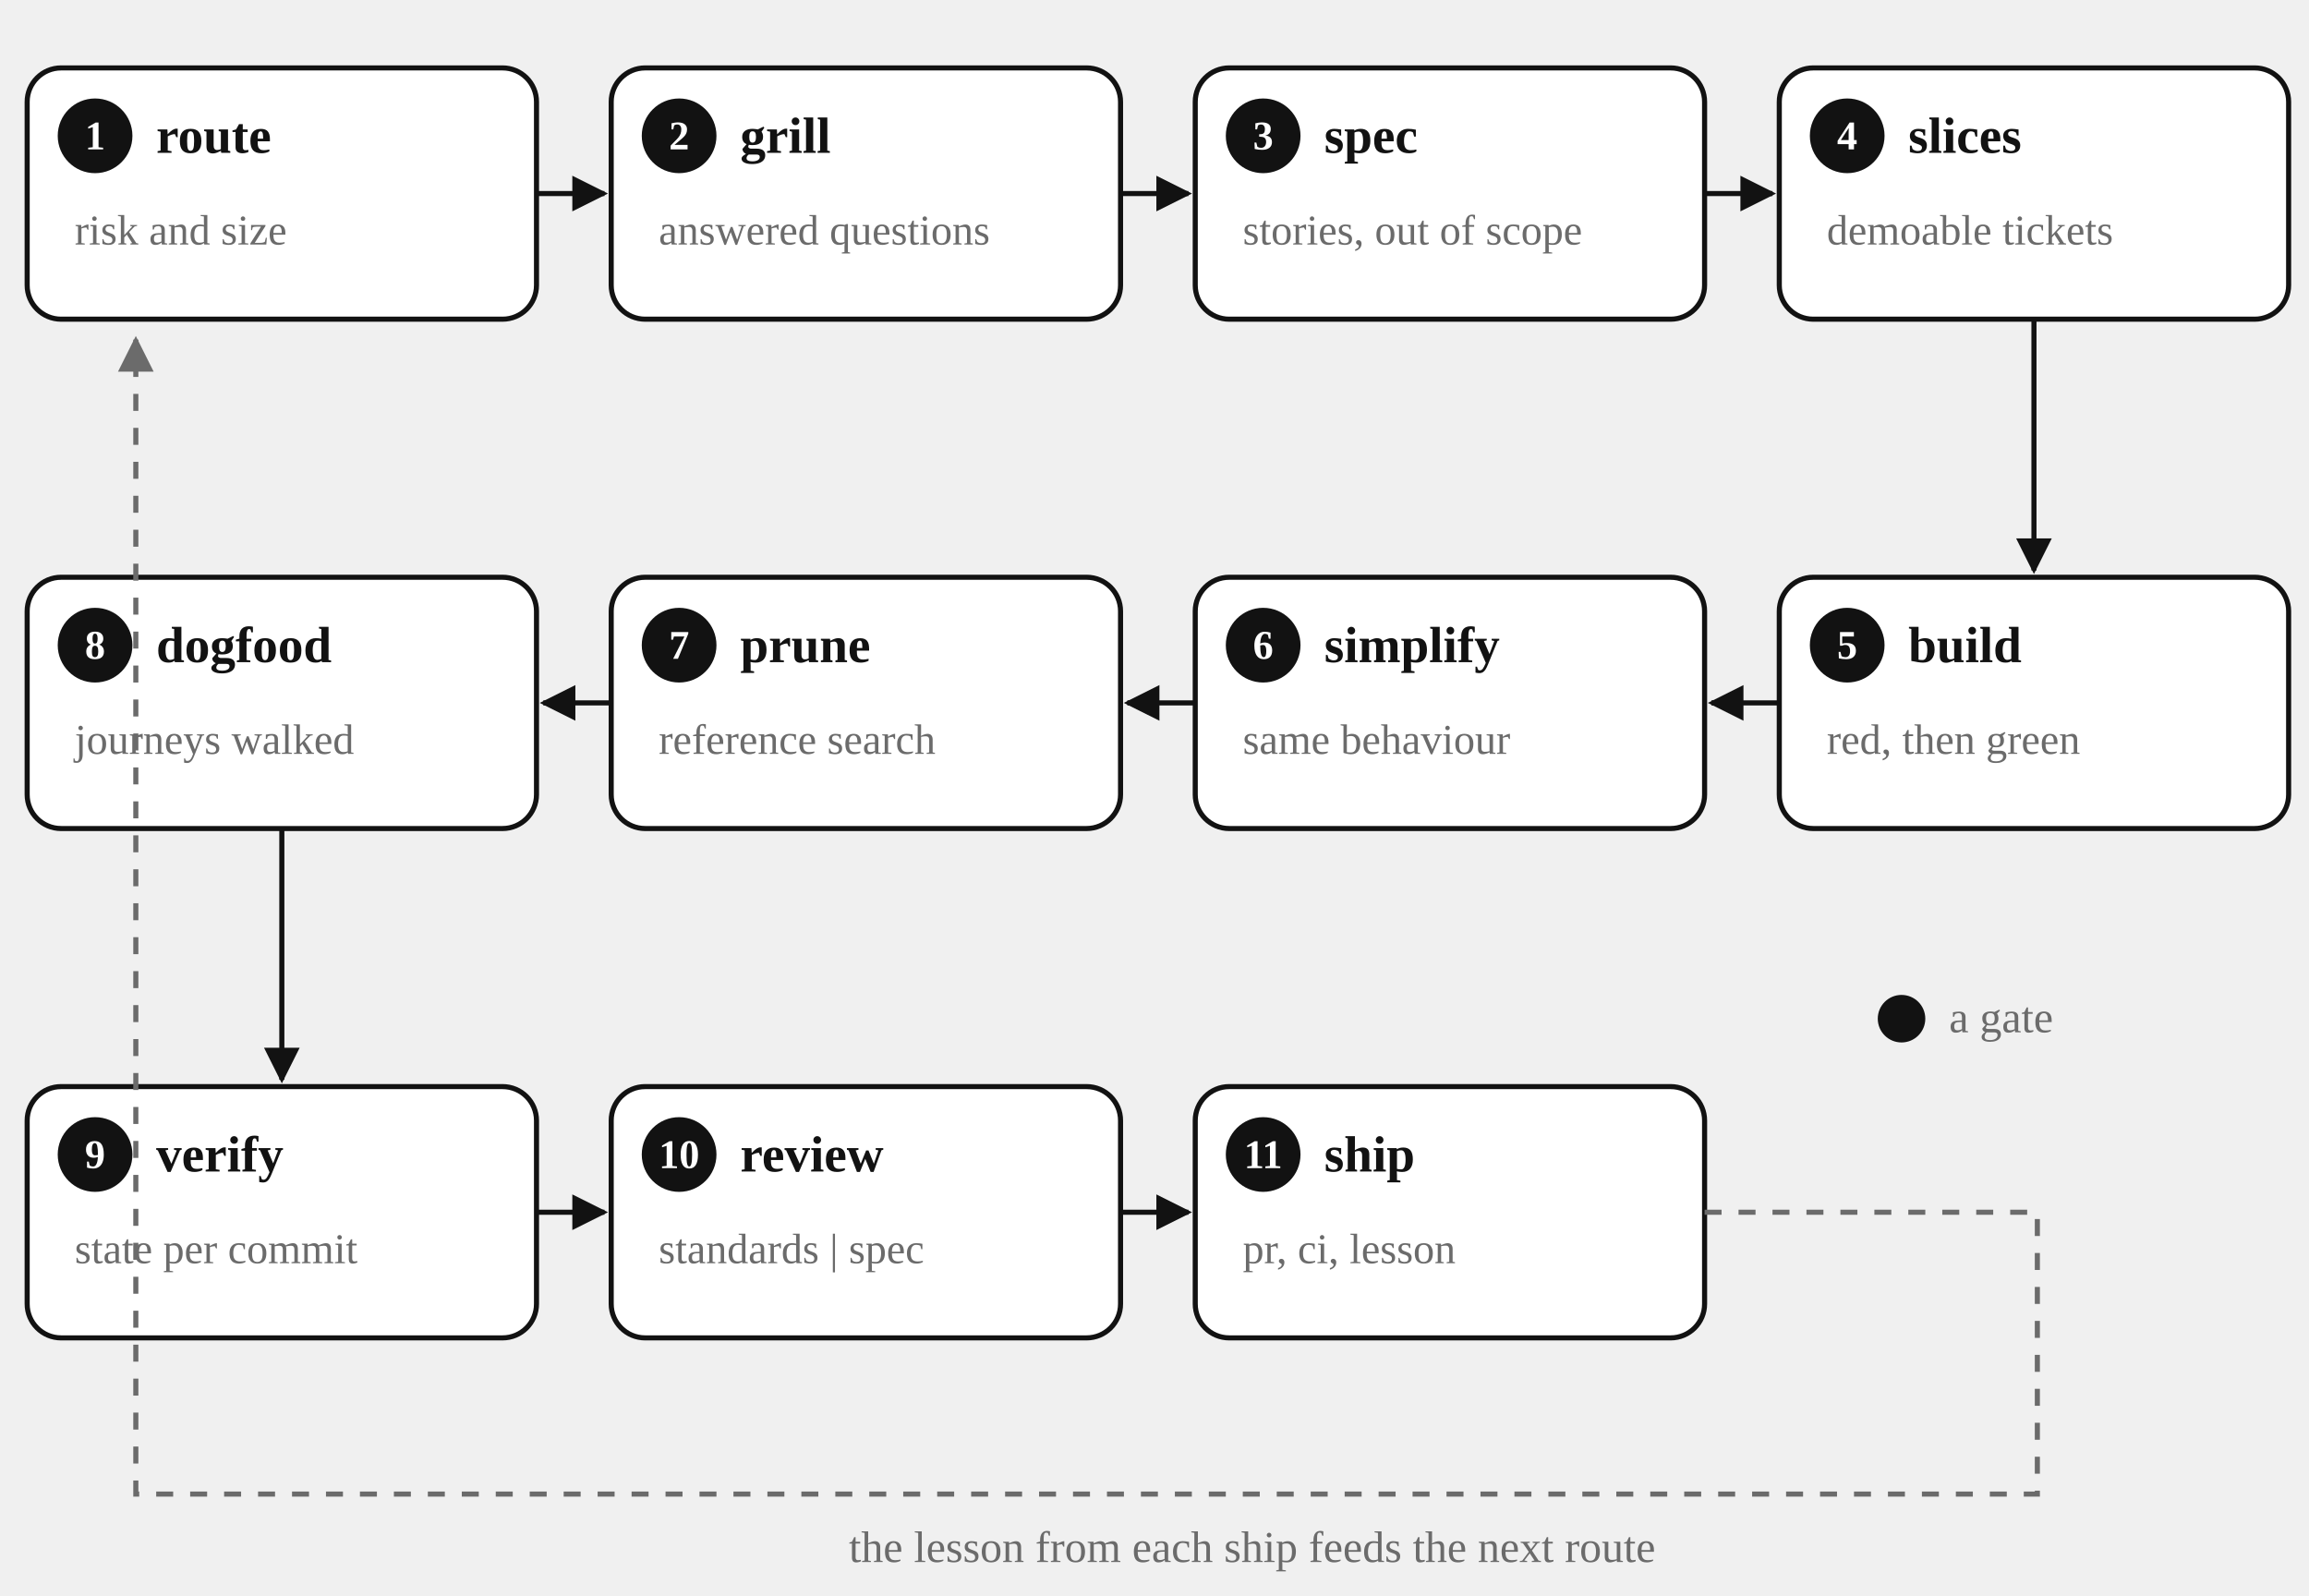
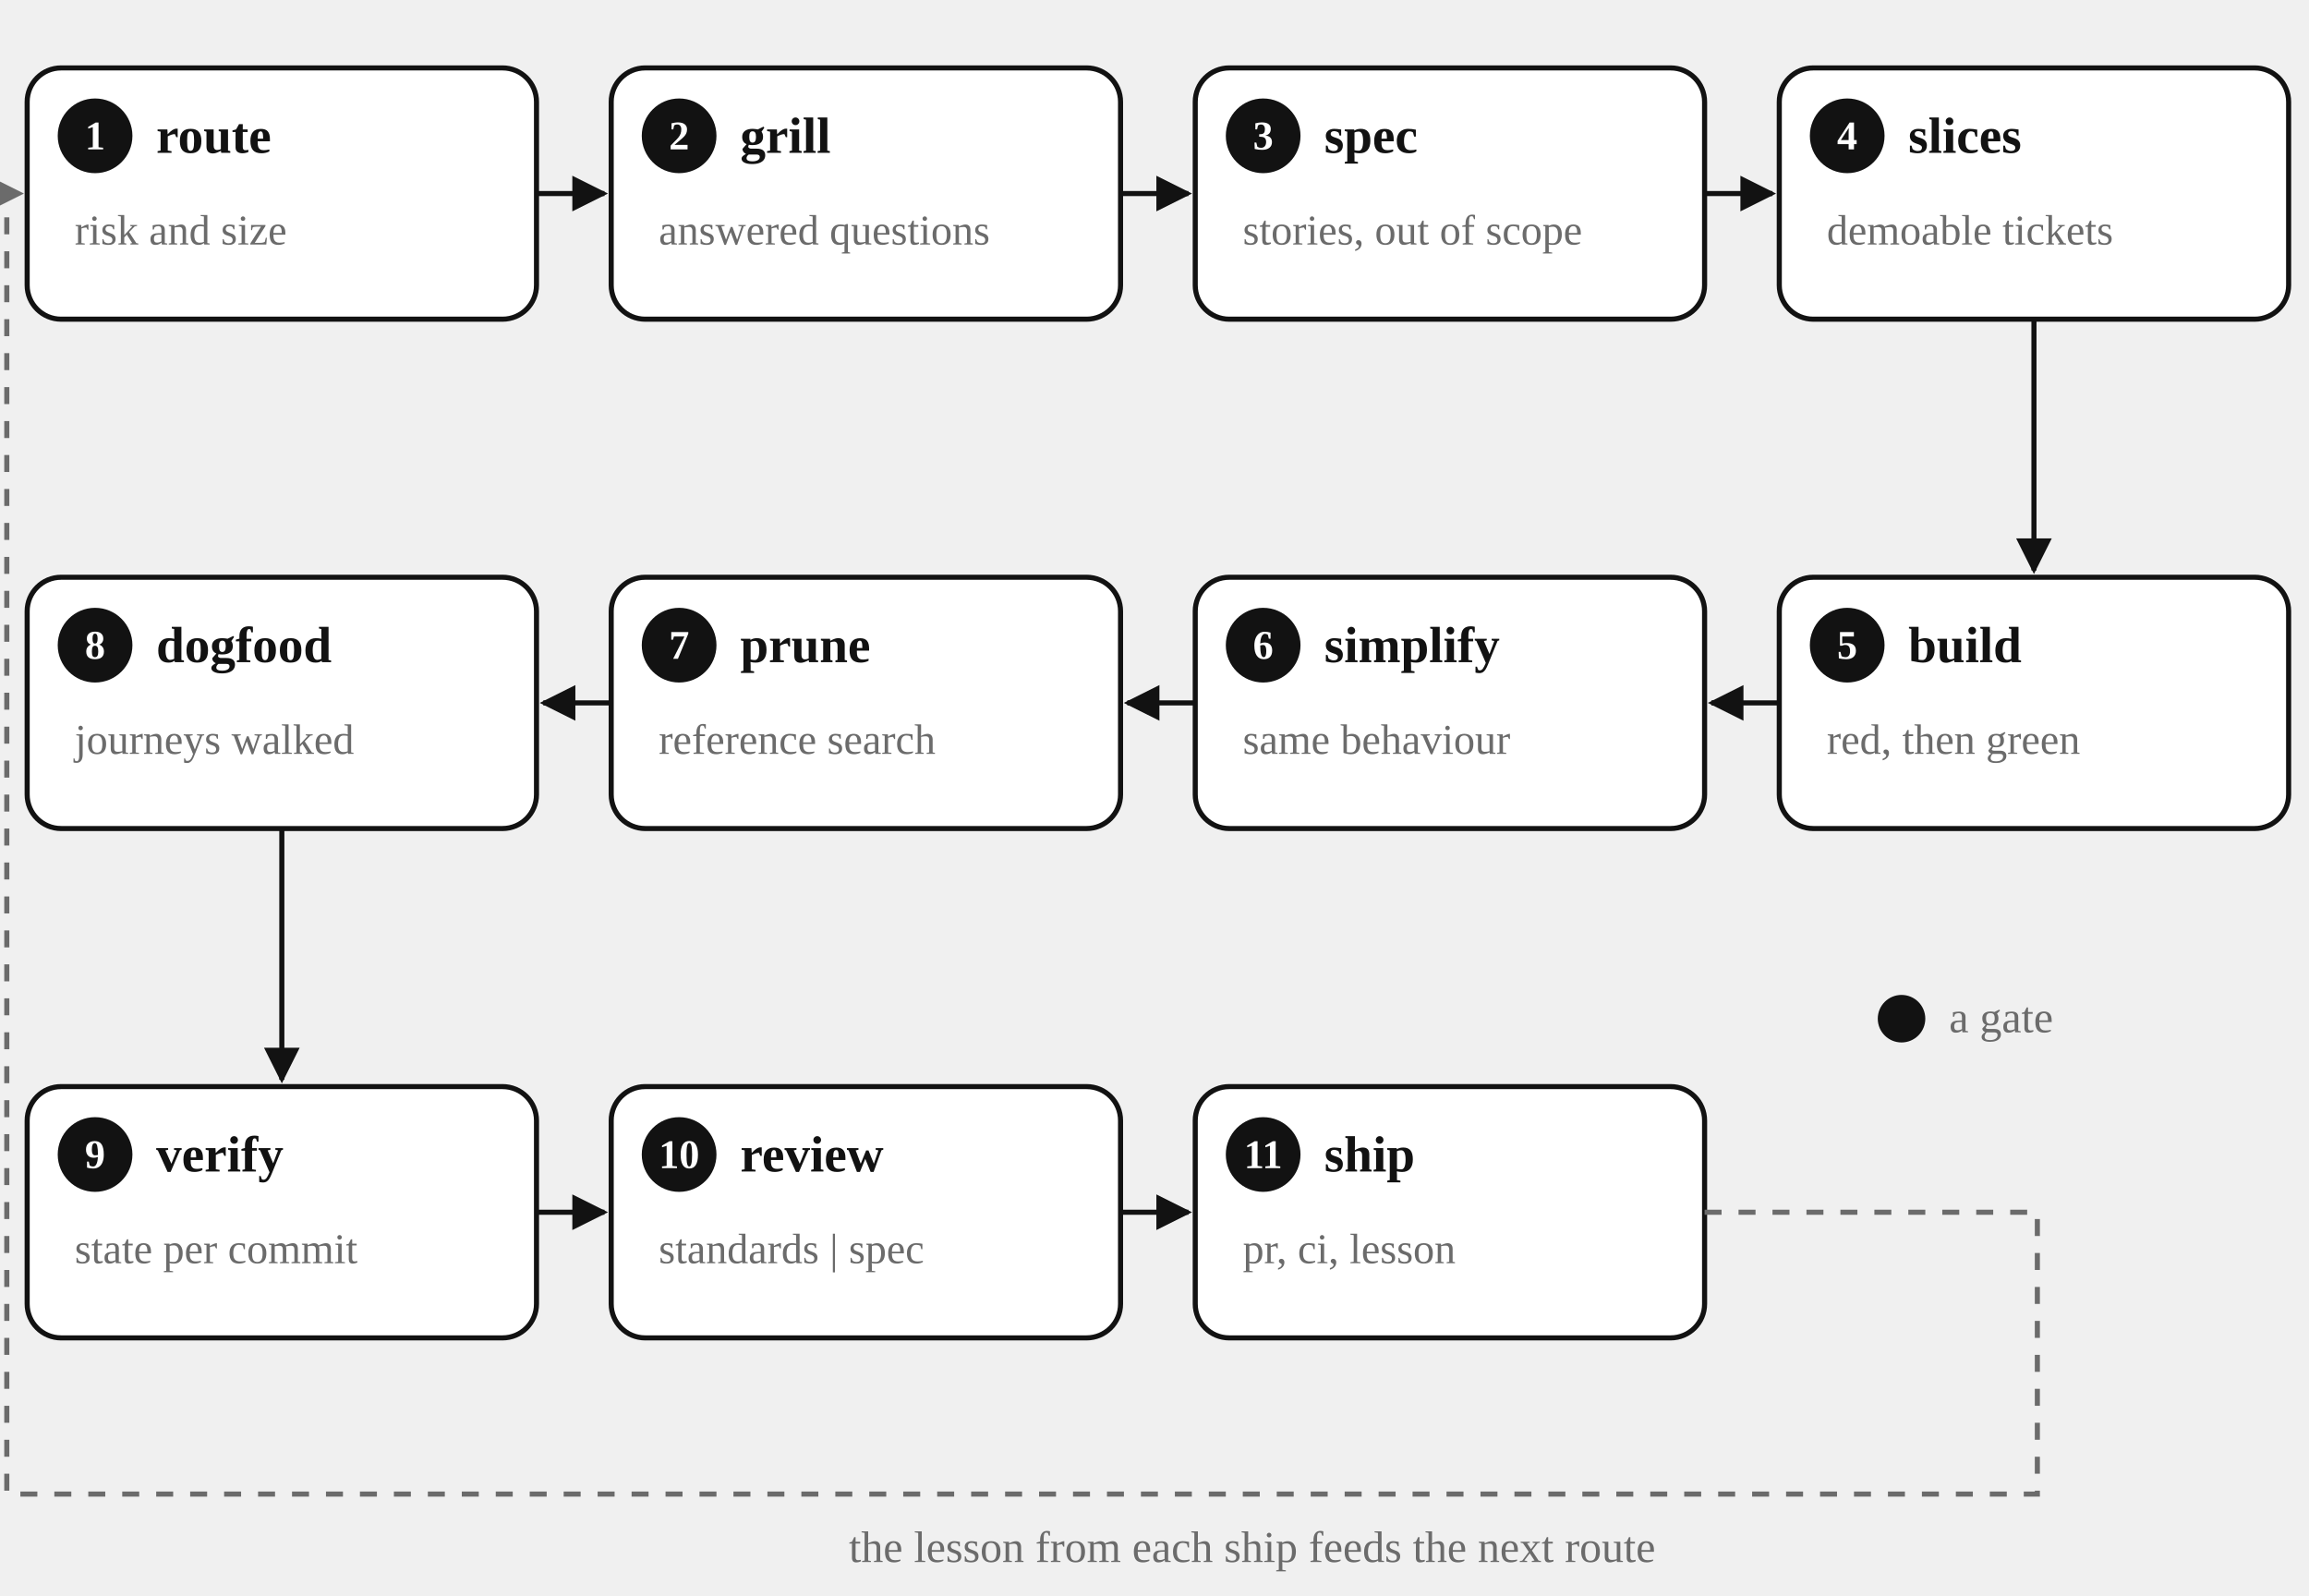
- <svg xmlns="http://www.w3.org/2000/svg" viewBox="0 0 680 470" role="img" aria-labelledby="dl-t">
+ <svg xmlns="http://www.w3.org/2000/svg" id="fig-delivery-loop" viewBox="0 0 680 470" role="img" aria-labelledby="dl-t">
  <style>
-     .box { fill: #ffffff; stroke: #121212; stroke-width: 1.5; }
-     .gate { fill: #121212; }
-     .n { font-size: 12px; font-weight: 700; fill: #ffffff; }
-     .s { font-size: 15px; font-weight: 700; fill: #121212; }
-     .e { font-size: 12.5px; fill: #6b6b6b; }
-     .line { stroke: #121212; stroke-width: 1.5; fill: none; }
-     .back { stroke: #6b6b6b; stroke-width: 1.5; fill: none; stroke-dasharray: 5 5; }
-     .lbl { font-size: 13px; fill: #6b6b6b; }
+     #fig-delivery-loop .box { fill: #ffffff; stroke: #121212; stroke-width: 1.5; }
+     #fig-delivery-loop .gate { fill: #121212; }
+     #fig-delivery-loop .n { font-size: 12px; font-weight: 700; fill: #ffffff; }
+     #fig-delivery-loop .s { font-size: 15px; font-weight: 700; fill: #121212; }
+     #fig-delivery-loop .e { font-size: 12.5px; fill: #6b6b6b; }
+     #fig-delivery-loop .line { stroke: #121212; stroke-width: 1.5; fill: none; }
+     #fig-delivery-loop .back { stroke: #6b6b6b; stroke-width: 1.5; fill: none; stroke-dasharray: 5 5; }
+     #fig-delivery-loop .lbl { font-size: 13px; fill: #6b6b6b; }
  </style>
  <defs>
    <marker id="dl-a" viewBox="0 0 10 10" refX="9" refY="5" markerWidth="7" markerHeight="7" orient="auto-start-reverse">
      <path d="M0,0 L10,5 L0,10 z" fill="#121212" />
    </marker>
    <marker id="dl-g" viewBox="0 0 10 10" refX="9" refY="5" markerWidth="7" markerHeight="7" orient="auto-start-reverse">
      <path d="M0,0 L10,5 L0,10 z" fill="#6b6b6b" />
    </marker>
  </defs>
  <g transform="translate(8,20)">
    <rect class="box" width="150" height="74" rx="10" />
    <circle class="gate" cx="20" cy="20" r="11" />
    <text class="n" x="20" y="24" text-anchor="middle">1</text>
    <text class="s" x="38" y="25">route</text>
    <text class="e" x="14" y="52">risk and size</text>
  </g>
  <g transform="translate(180,20)">
    <rect class="box" width="150" height="74" rx="10" />
    <circle class="gate" cx="20" cy="20" r="11" />
    <text class="n" x="20" y="24" text-anchor="middle">2</text>
    <text class="s" x="38" y="25">grill</text>
    <text class="e" x="14" y="52">answered questions</text>
  </g>
  <g transform="translate(352,20)">
    <rect class="box" width="150" height="74" rx="10" />
    <circle class="gate" cx="20" cy="20" r="11" />
    <text class="n" x="20" y="24" text-anchor="middle">3</text>
    <text class="s" x="38" y="25">spec</text>
    <text class="e" x="14" y="52">stories, out of scope</text>
  </g>
  <g transform="translate(524,20)">
    <rect class="box" width="150" height="74" rx="10" />
    <circle class="gate" cx="20" cy="20" r="11" />
    <text class="n" x="20" y="24" text-anchor="middle">4</text>
    <text class="s" x="38" y="25">slices</text>
    <text class="e" x="14" y="52">demoable tickets</text>
  </g>
  <g transform="translate(524,170)">
    <rect class="box" width="150" height="74" rx="10" />
    <circle class="gate" cx="20" cy="20" r="11" />
    <text class="n" x="20" y="24" text-anchor="middle">5</text>
    <text class="s" x="38" y="25">build</text>
    <text class="e" x="14" y="52">red, then green</text>
  </g>
  <g transform="translate(352,170)">
    <rect class="box" width="150" height="74" rx="10" />
    <circle class="gate" cx="20" cy="20" r="11" />
    <text class="n" x="20" y="24" text-anchor="middle">6</text>
    <text class="s" x="38" y="25">simplify</text>
    <text class="e" x="14" y="52">same behaviour</text>
  </g>
  <g transform="translate(180,170)">
    <rect class="box" width="150" height="74" rx="10" />
    <circle class="gate" cx="20" cy="20" r="11" />
    <text class="n" x="20" y="24" text-anchor="middle">7</text>
    <text class="s" x="38" y="25">prune</text>
    <text class="e" x="14" y="52">reference search</text>
  </g>
  <g transform="translate(8,170)">
    <rect class="box" width="150" height="74" rx="10" />
    <circle class="gate" cx="20" cy="20" r="11" />
    <text class="n" x="20" y="24" text-anchor="middle">8</text>
    <text class="s" x="38" y="25">dogfood</text>
    <text class="e" x="14" y="52">journeys walked</text>
  </g>
  <g transform="translate(8,320)">
    <rect class="box" width="150" height="74" rx="10" />
    <circle class="gate" cx="20" cy="20" r="11" />
    <text class="n" x="20" y="24" text-anchor="middle">9</text>
    <text class="s" x="38" y="25">verify</text>
    <text class="e" x="14" y="52">state per commit</text>
  </g>
  <g transform="translate(180,320)">
    <rect class="box" width="150" height="74" rx="10" />
    <circle class="gate" cx="20" cy="20" r="11" />
    <text class="n" x="20" y="24" text-anchor="middle">10</text>
    <text class="s" x="38" y="25">review</text>
    <text class="e" x="14" y="52">standards | spec</text>
  </g>
  <g transform="translate(352,320)">
    <rect class="box" width="150" height="74" rx="10" />
    <circle class="gate" cx="20" cy="20" r="11" />
    <text class="n" x="20" y="24" text-anchor="middle">11</text>
    <text class="s" x="38" y="25">ship</text>
    <text class="e" x="14" y="52">pr, ci, lesson</text>
  </g>
  <path class="line" d="M158 57 H178" marker-end="url(#dl-a)" />
  <path class="line" d="M330 57 H350" marker-end="url(#dl-a)" />
  <path class="line" d="M502 57 H522" marker-end="url(#dl-a)" />
  <path class="line" d="M599 94 V168" marker-end="url(#dl-a)" />
  <path class="line" d="M524 207 H504" marker-end="url(#dl-a)" />
  <path class="line" d="M352 207 H332" marker-end="url(#dl-a)" />
  <path class="line" d="M180 207 H160" marker-end="url(#dl-a)" />
  <path class="line" d="M83 244 V318" marker-end="url(#dl-a)" />
  <path class="line" d="M158 357 H178" marker-end="url(#dl-a)" />
  <path class="line" d="M330 357 H350" marker-end="url(#dl-a)" />
-   <path class="back" d="M502 357 H600 V440 H40 V100" marker-end="url(#dl-g)" />
+   <path class="back" d="M502 357 H600 V440 H2 V57 H6" marker-end="url(#dl-g)" />
  <text class="lbl" x="250" y="460">the lesson from each ship feeds the next route</text>
  <circle class="gate" cx="560" cy="300" r="7" />
  <text class="lbl" x="574" y="304">a gate</text>
</svg>
